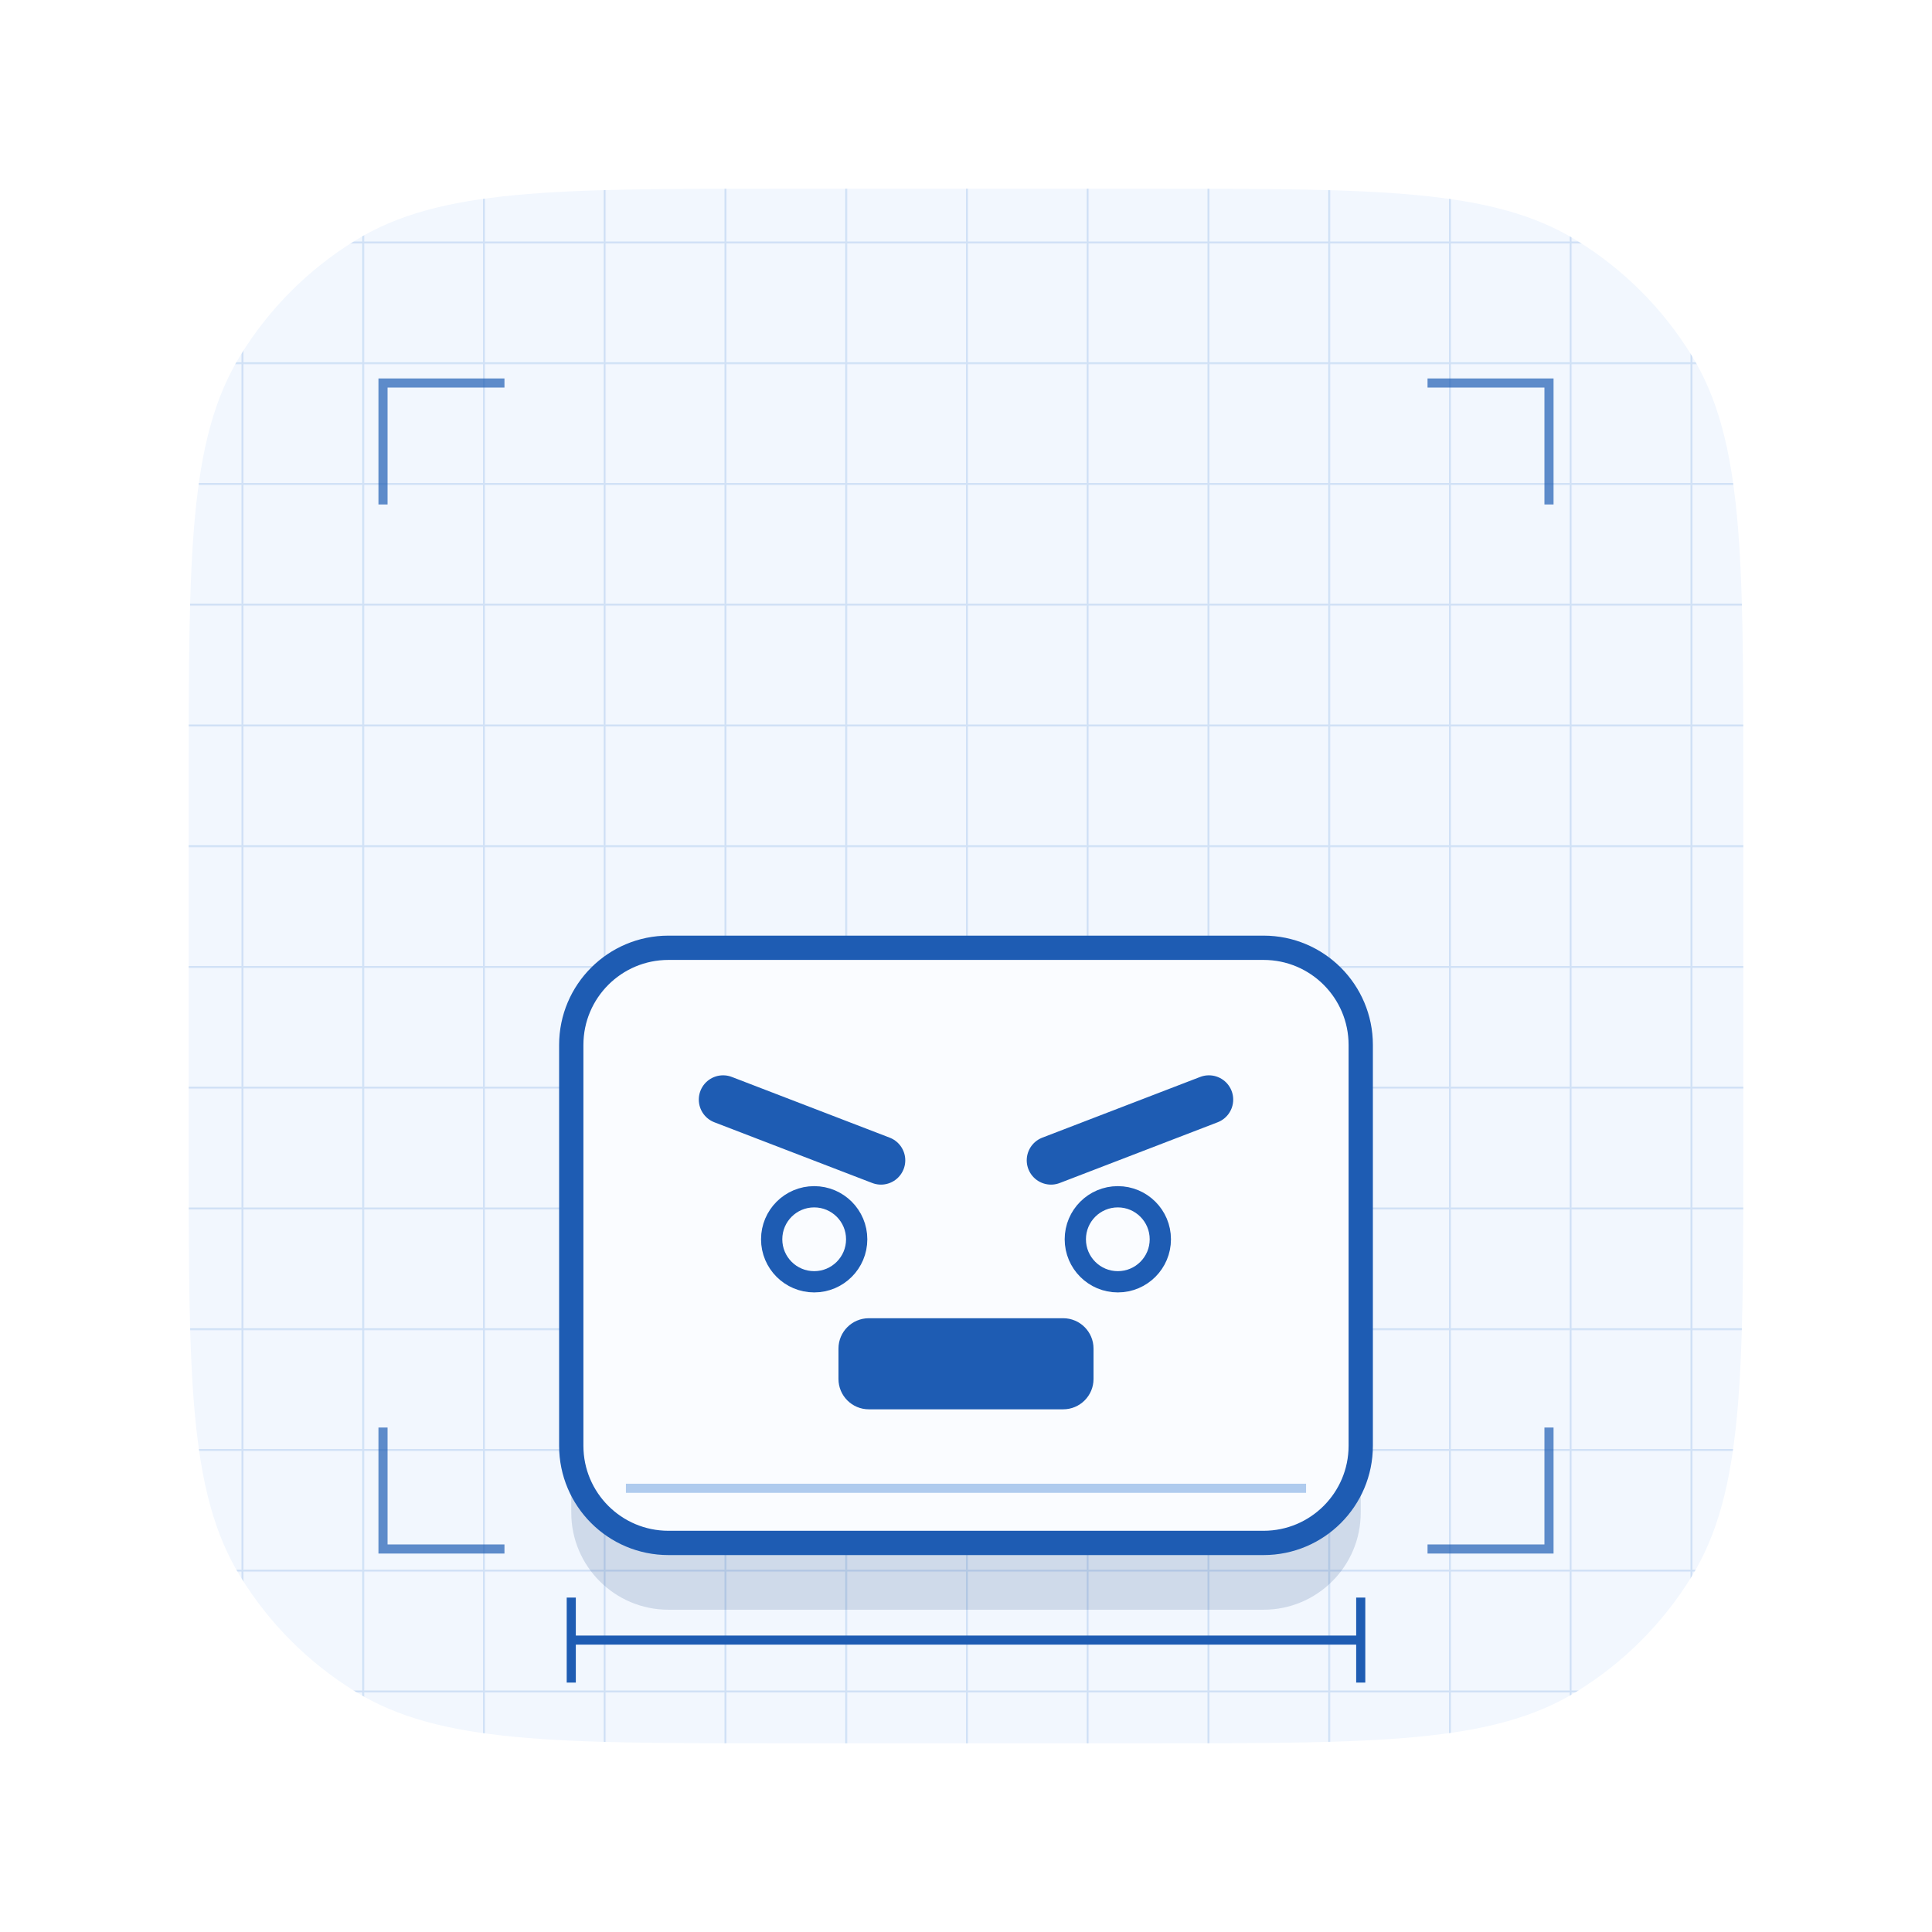
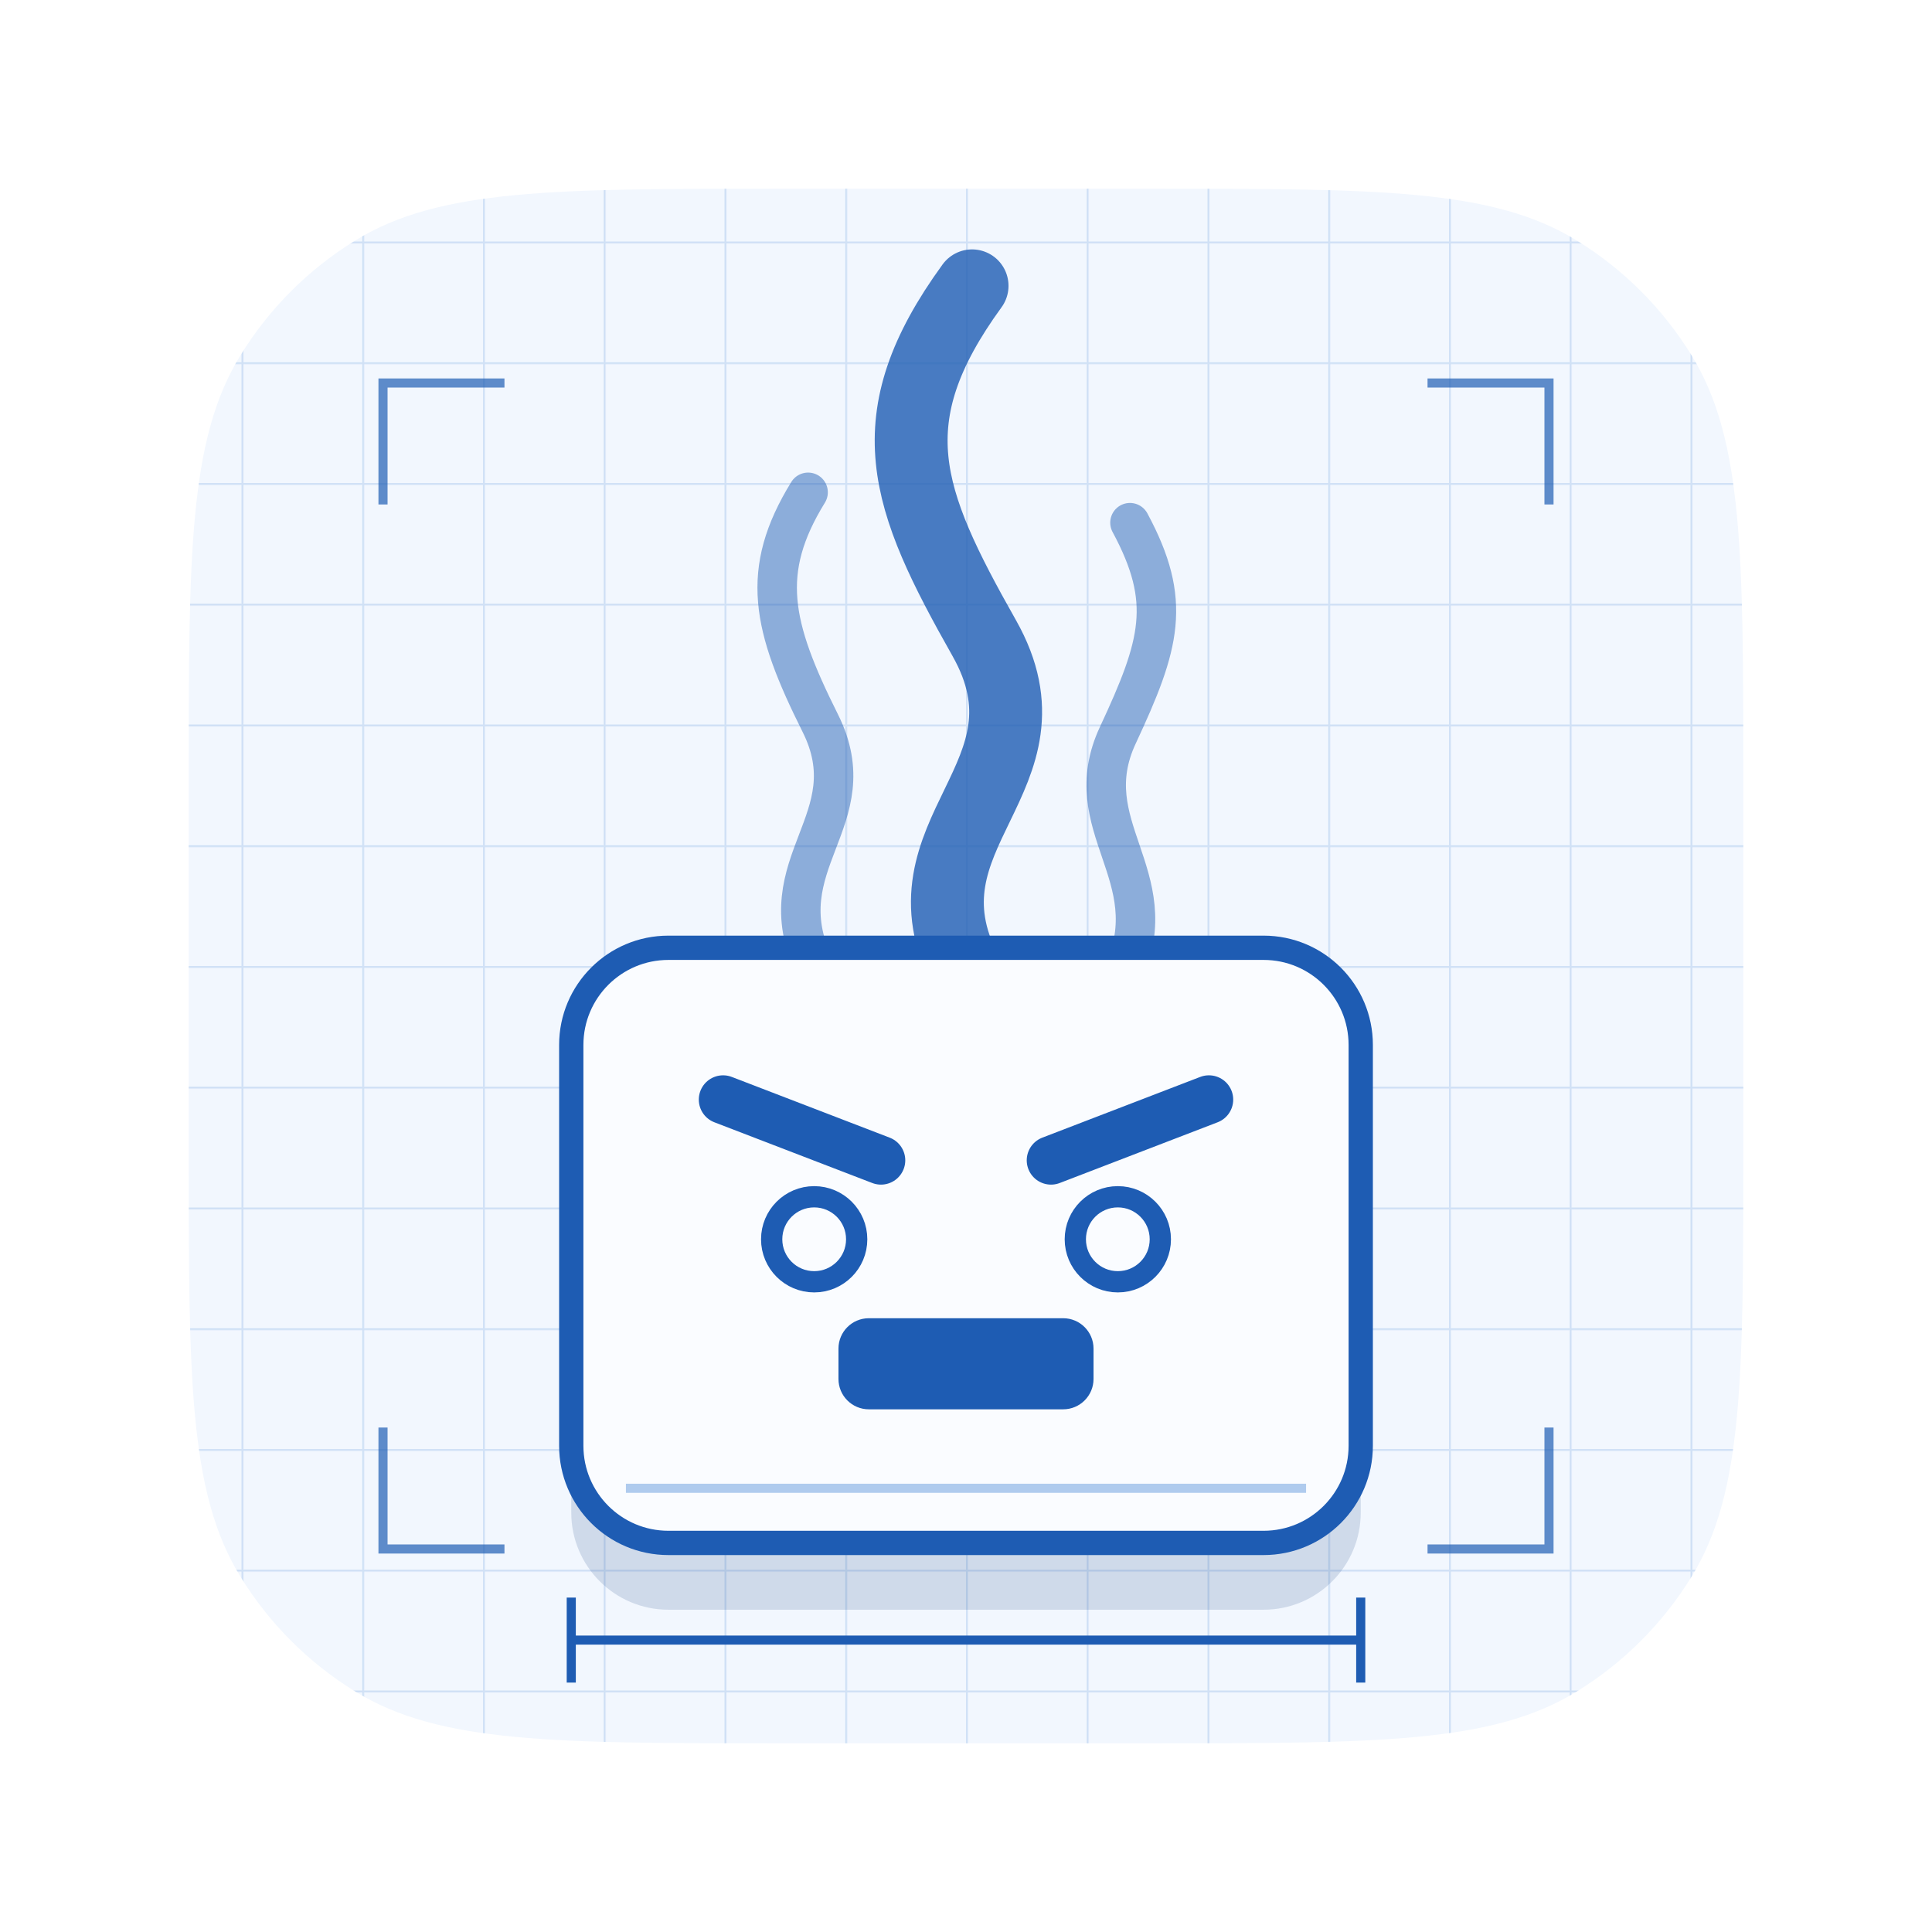
<svg xmlns="http://www.w3.org/2000/svg" viewBox="0 0 1024 1024" width="1024" height="1024">
  <defs>
    <clipPath id="art-a">
      <path d="M 608.82 100 c 121.379 0 182.068 0 226.651 27.32 a 185.4 185.4 0 0 1 61.208 61.208 c 27.32 44.583 27.32 105.272 27.32 226.651 L 924 608.82 c 0 121.379 0 182.068 -27.32 226.651 a 185.4 185.4 0 0 1 -61.208 61.208 c -44.583 27.32 -105.272 27.32 -226.651 27.32 L 415.18 924 c -121.379 0 -182.068 0 -226.651 -27.32 a 185.4 185.4 0 0 1 -61.208 -61.208 c -27.32 -44.583 -27.32 -105.272 -27.32 -226.651 L 100 415.18 c 0 -121.379 0 -182.068 27.32 -226.651 a 185.4 185.4 0 0 1 61.208 -61.208 c 44.583 -27.32 105.272 -27.32 226.651 -27.32 Z" />
    </clipPath>
    <pattern id="grid-a" width="64" height="64" patternUnits="userSpaceOnUse">
      <path d="M64 0 H0 V64" fill="none" stroke="#AFCBEE" stroke-width="2" opacity=".5" />
    </pattern>
  </defs>
  <g clip-path="url(#art-a)">
    <rect x="0" y="0" width="1024" height="1024" fill="#F2F7FE" />
    <rect x="0" y="0" width="1024" height="1024" fill="url(#grid-a)" />
    <g transform="translate(100 100) scale(1.609375)">
      <g stroke="#1E5CB3" stroke-width="3" fill="none" opacity=".7">
        <path d="M64 104 V64 H104" />
        <path d="M408 64 H448 V104" />
        <path d="M448 408 V448 H408" />
        <path d="M104 448 H64 V408" />
      </g>
      <g stroke="#1E5CB3" stroke-width="3" fill="none">
        <path d="M126 478 H386" />
        <path d="M126 464 V492" />
        <path d="M386 464 V492" />
      </g>
+       <g fill="none" stroke="#1E5CB3" stroke-linecap="round" opacity=".8">
+         <path d="M256 258 C 232 212, 288 194, 262 148 S 226 76, 258 32" stroke-width="24" />
+         <path d="M206 256 C 190 222, 224 208, 208 176 S 188 126, 204 100" stroke-width="13" opacity=".6" />
+         <path d="M308 258 C 322 226, 292 210, 306 180 S 324 136, 310 110" stroke-width="13" opacity=".6" />
+       </g>
      <rect x="126" y="272" width="260" height="196" rx="32" fill="#123E80" opacity=".16" />
      <rect x="126" y="250" width="260" height="196" rx="32" fill="#FAFCFF" stroke="#1E5CB3" stroke-width="8" />
      <path d="M144 428 H368" stroke="#AFCBEE" stroke-width="3" />
      <g fill="none" stroke="#1E5CB3" stroke-width="16" stroke-linecap="round">
        <path d="M176 300 L228 320" />
        <path d="M336 300 L284 320" />
      </g>
      <circle cx="206" cy="346" r="14" fill="none" stroke="#1E5CB3" stroke-width="7" />
      <circle cx="306" cy="346" r="14" fill="none" stroke="#1E5CB3" stroke-width="7" />
      <rect x="214" y="372" width="84" height="30" rx="10" fill="#1E5CB3" />
    </g>
  </g>
</svg>
